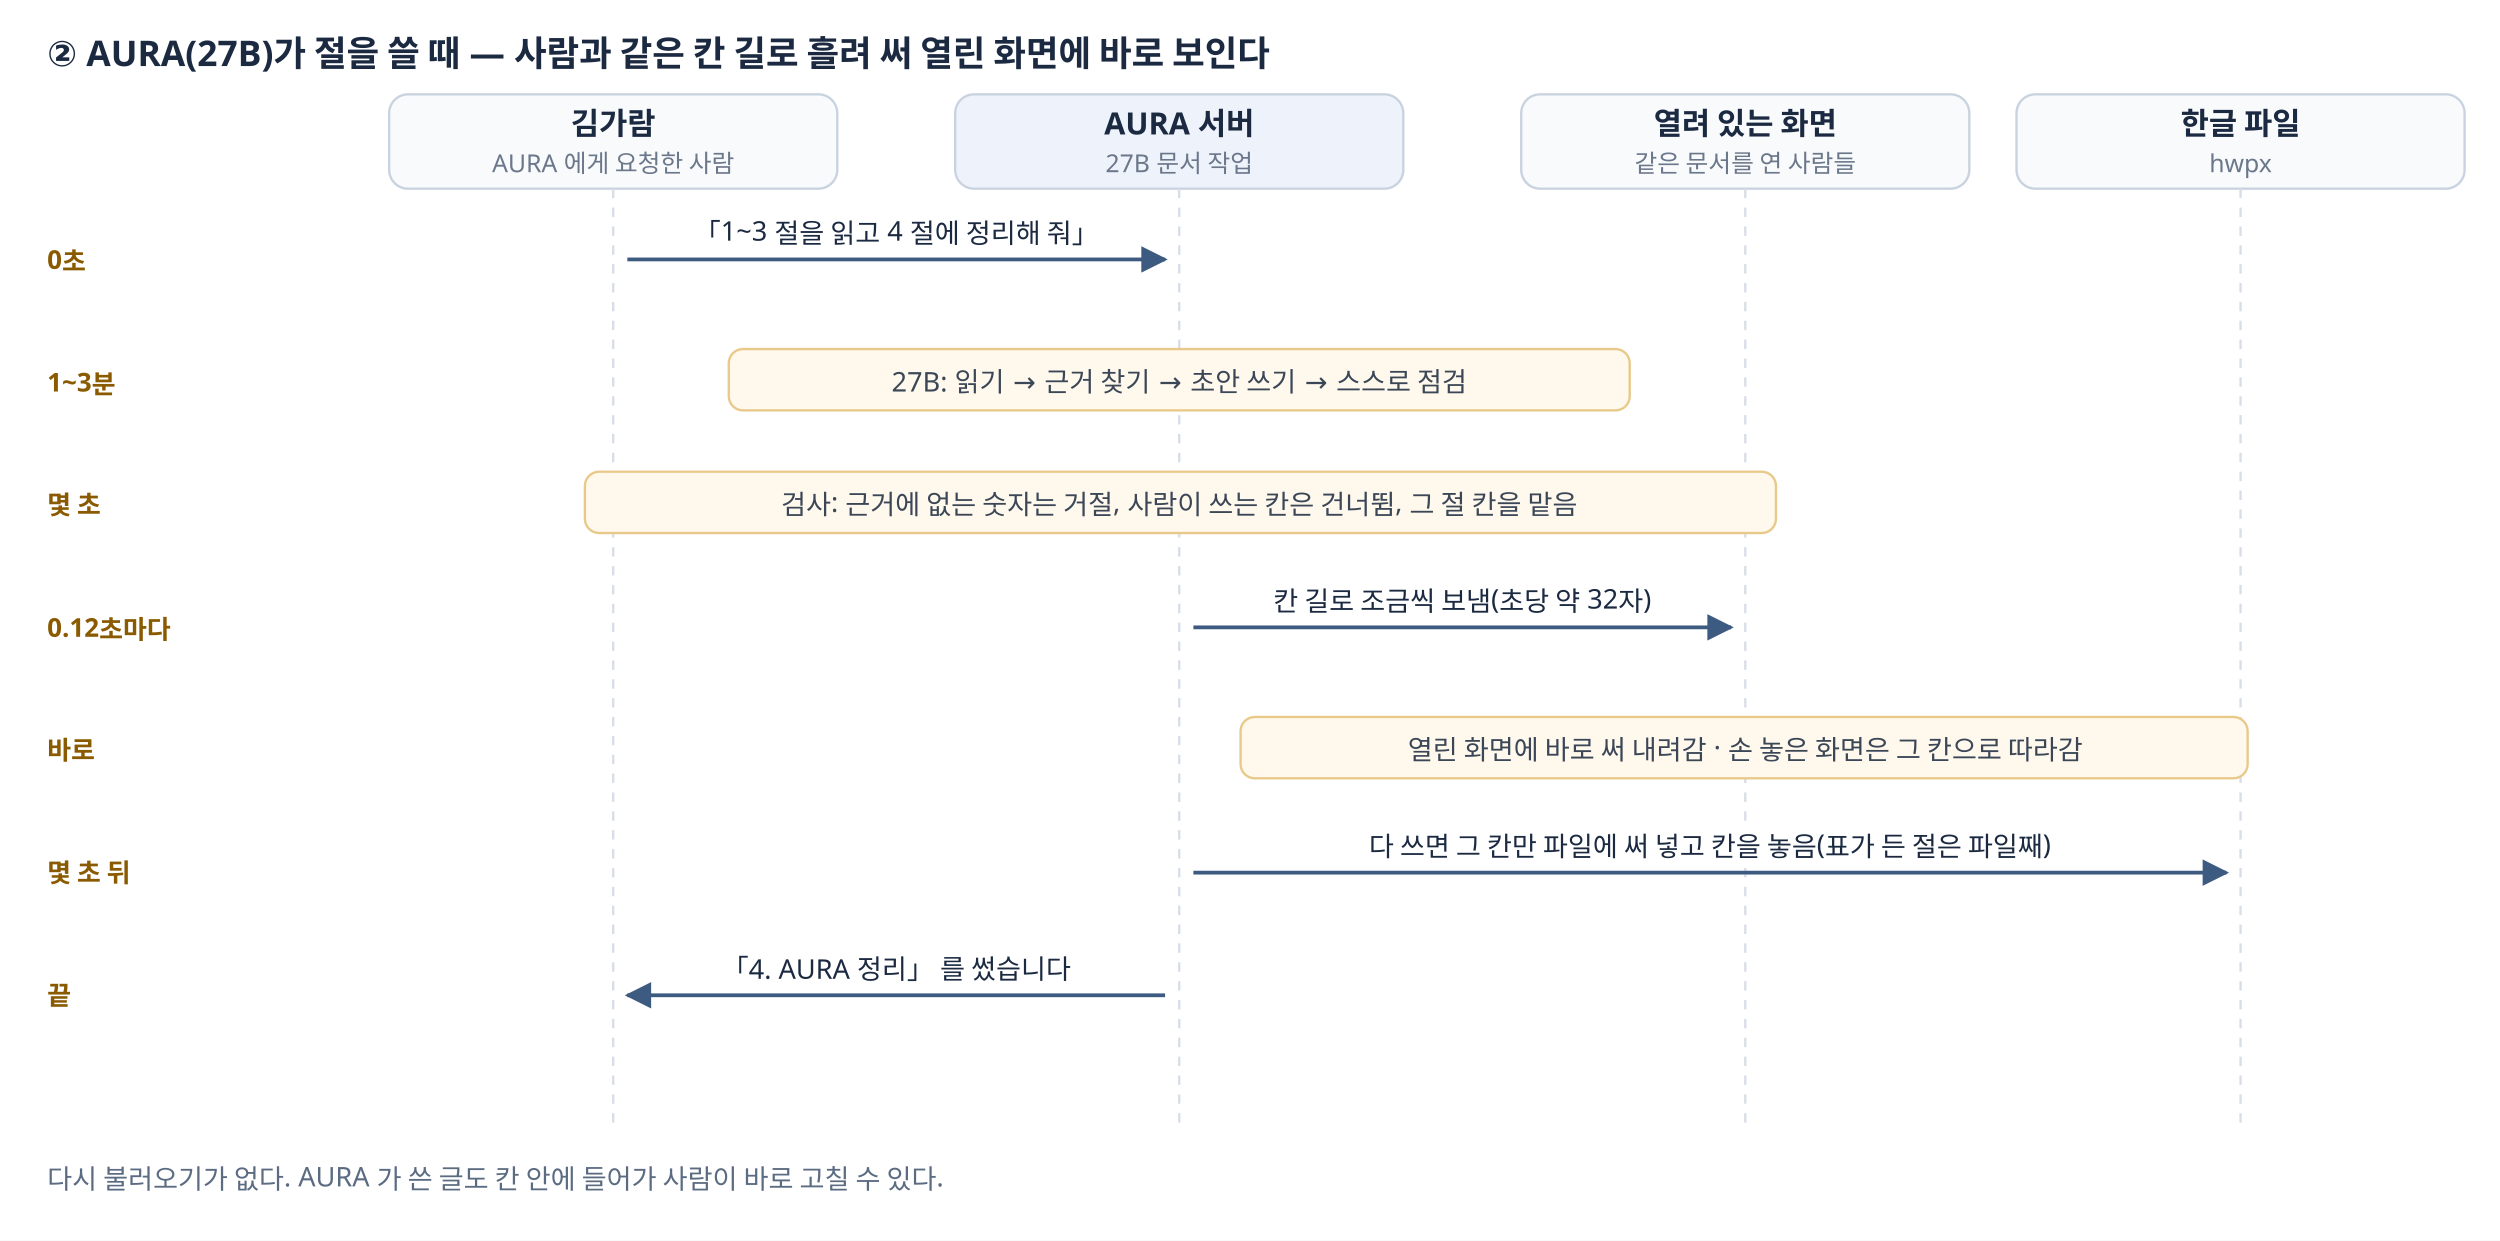
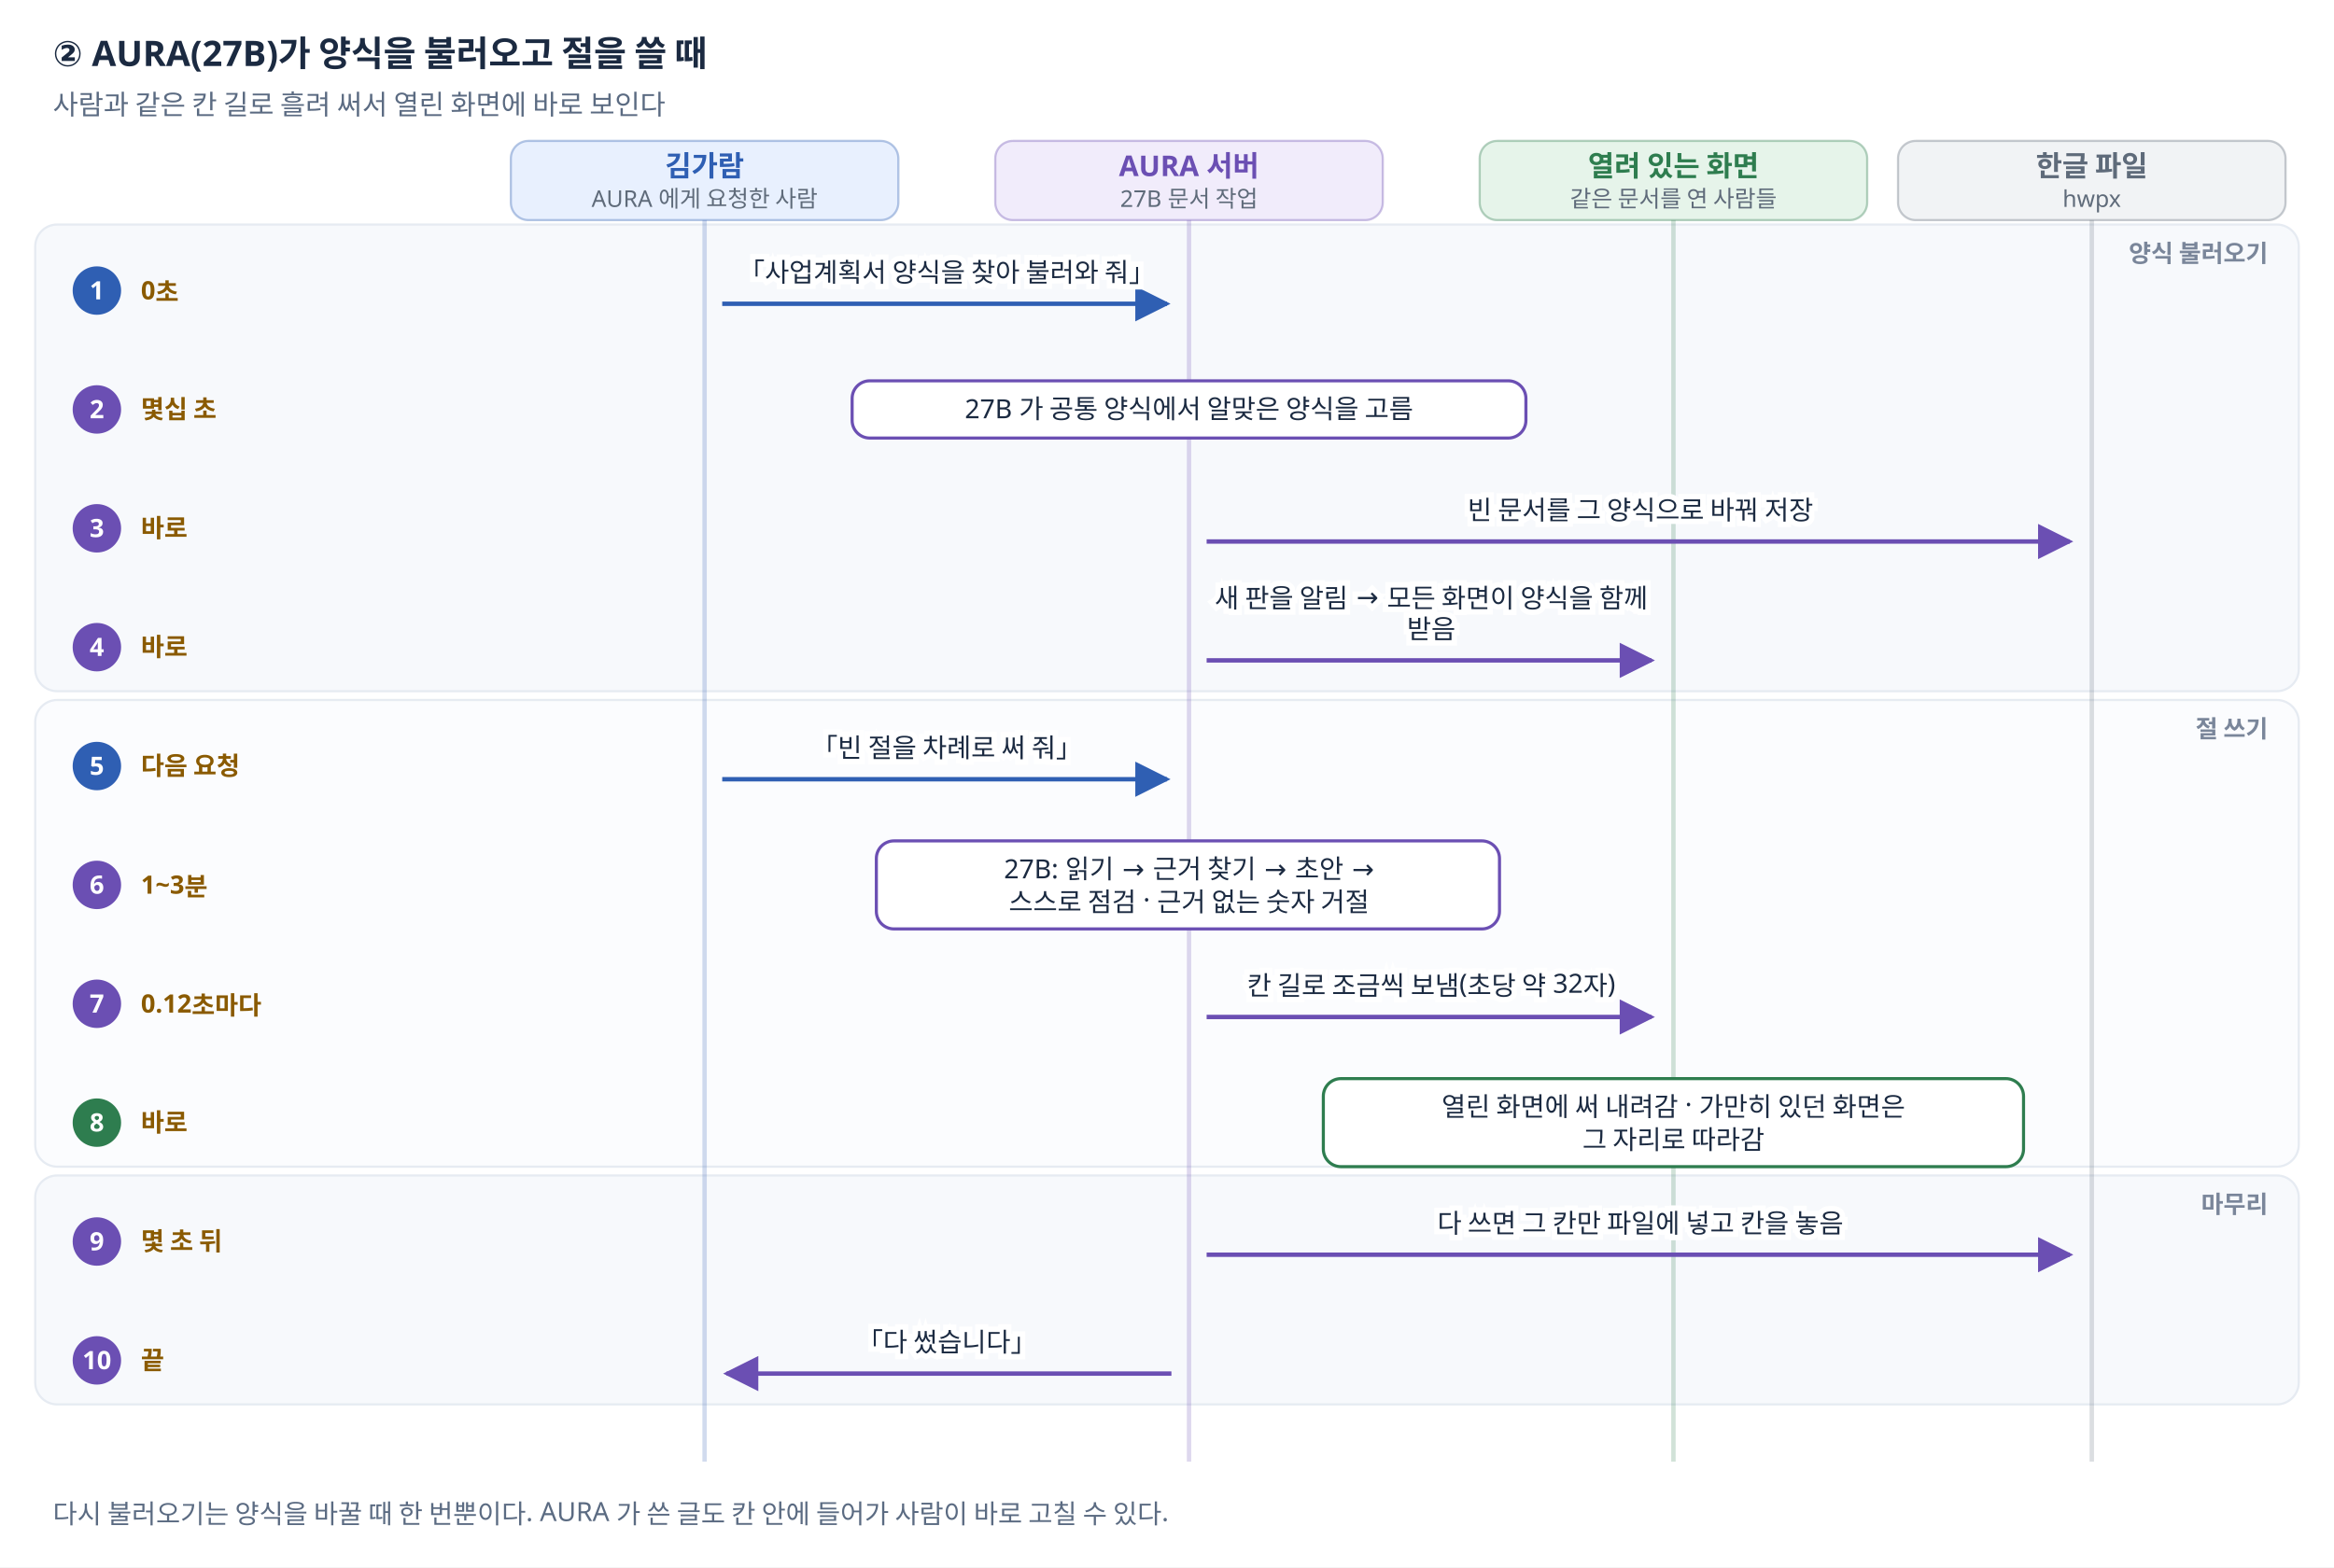
- <svg xmlns="http://www.w3.org/2000/svg" width="1060" height="526" viewBox="0 0 1060 526" role="img" aria-label="② AURA(27B)가 절을 쓸 때 — 사람과 같은 칸 길로 흘려 써 열린 화면에 바로 보인다" font-family="Pretendard, 'Apple SD Gothic Neo', 'Malgun Gothic', sans-serif">
+ <svg xmlns="http://www.w3.org/2000/svg" width="1060" height="712" viewBox="0 0 1060 712" role="img" aria-label="② AURA(27B)가 양식을 불러오고 절을 쓸 때" font-family="Pretendard, 'Apple SD Gothic Neo', 'Malgun Gothic', sans-serif">
  <defs>
-     <marker id="ca" viewBox="0 0 10 10" refX="9" refY="5" markerWidth="7" markerHeight="7" orient="auto">
-       <path d="M0,0 L10,5 L0,10 z" fill="#3d5a80" />
+     <marker id="arA" viewBox="0 0 10 10" refX="9" refY="5" markerWidth="8" markerHeight="8" orient="auto">
+       <path d="M0,0 L10,5 L0,10 z" fill="#2f5fb3" />
+     </marker>
+     <marker id="arS" viewBox="0 0 10 10" refX="9" refY="5" markerWidth="8" markerHeight="8" orient="auto">
+       <path d="M0,0 L10,5 L0,10 z" fill="#6b4fb3" />
+     </marker>
+     <marker id="arB" viewBox="0 0 10 10" refX="9" refY="5" markerWidth="8" markerHeight="8" orient="auto">
+       <path d="M0,0 L10,5 L0,10 z" fill="#2e7d4f" />
+     </marker>
+     <marker id="arF" viewBox="0 0 10 10" refX="9" refY="5" markerWidth="8" markerHeight="8" orient="auto">
+       <path d="M0,0 L10,5 L0,10 z" fill="#5f6b7a" />
    </marker>
  </defs>
-   <rect width="1060" height="526" fill="#ffffff" />
-   <text x="20" y="28" font-size="15" font-weight="700" fill="#1b2a41">② AURA(27B)가 절을 쓸 때 — 사람과 같은 칸 길로 흘려 써 열린 화면에 바로 보인다</text>
-   <rect x="165" y="40" width="190" height="40" rx="8" fill="#f8fafc" stroke="#c9d3e0" />
-   <text x="260" y="57" font-size="13" font-weight="700" fill="#1b2a41" text-anchor="middle">김가람</text>
-   <text x="260" y="73" font-size="10.5" fill="#6b778a" text-anchor="middle">AURA 에게 요청한 사람</text>
-   <line x1="260" y1="80" x2="260" y2="476" stroke="#d8dee8" stroke-dasharray="4 4" />
-   <rect x="405" y="40" width="190" height="40" rx="8" fill="#eef3fb" stroke="#c9d3e0" />
-   <text x="500" y="57" font-size="13" font-weight="700" fill="#1b2a41" text-anchor="middle">AURA 서버</text>
-   <text x="500" y="73" font-size="10.5" fill="#6b778a" text-anchor="middle">27B 문서 작업</text>
-   <line x1="500" y1="80" x2="500" y2="476" stroke="#d8dee8" stroke-dasharray="4 4" />
-   <rect x="645" y="40" width="190" height="40" rx="8" fill="#f8fafc" stroke="#c9d3e0" />
-   <text x="740" y="57" font-size="13" font-weight="700" fill="#1b2a41" text-anchor="middle">열려 있는 화면</text>
-   <text x="740" y="73" font-size="10.5" fill="#6b778a" text-anchor="middle">같은 문서를 연 사람들</text>
-   <line x1="740" y1="80" x2="740" y2="476" stroke="#d8dee8" stroke-dasharray="4 4" />
-   <rect x="855" y="40" width="190" height="40" rx="8" fill="#f8fafc" stroke="#c9d3e0" />
-   <text x="950" y="57" font-size="13" font-weight="700" fill="#1b2a41" text-anchor="middle">한글 파일</text>
-   <text x="950" y="73" font-size="10.5" fill="#6b778a" text-anchor="middle">hwpx</text>
-   <line x1="950" y1="80" x2="950" y2="476" stroke="#d8dee8" stroke-dasharray="4 4" />
-   <text x="20" y="114" font-size="11" fill="#8a5a00" font-weight="600">0초</text>
-   <line x1="266" y1="110" x2="494" y2="110" stroke="#3d5a80" stroke-width="1.6" marker-end="url(#ca)" />
-   <text x="380" y="103" font-size="11.5" fill="#1b2a41" text-anchor="middle" paint-order="stroke" stroke="#ffffff" stroke-width="4">「1~3 절을 읽고 4 절에 정리해 줘」</text>
-   <text x="20" y="166" font-size="11" fill="#8a5a00" font-weight="600">1~3분</text>
-   <rect x="309" y="148" width="382" height="26" rx="6" fill="#fff8ec" stroke="#e8c98a" />
-   <text x="500.0" y="166" font-size="11.5" fill="#3b4757" text-anchor="middle">27B: 읽기 → 근거 찾기 → 초안 쓰기 → 스스로 점검</text>
-   <text x="20" y="218" font-size="11" fill="#8a5a00" font-weight="600">몇 초</text>
-   <rect x="248" y="200" width="505" height="26" rx="6" fill="#fff8ec" stroke="#e8c98a" />
-   <text x="500.0" y="218" font-size="11.5" fill="#3b4757" text-anchor="middle">검사: 근거에 없는 숫자는 거절, 사람이 쓰는 칸은 건너뜀, 그 절 칸을 맡음</text>
-   <text x="20" y="270" font-size="11" fill="#8a5a00" font-weight="600">0.12초마다</text>
-   <line x1="506" y1="266" x2="734" y2="266" stroke="#3d5a80" stroke-width="1.6" marker-end="url(#ca)" />
-   <text x="620" y="259" font-size="11.5" fill="#1b2a41" text-anchor="middle" paint-order="stroke" stroke="#ffffff" stroke-width="4">칸 길로 조금씩 보냄(초당 약 32자)</text>
-   <text x="20" y="322" font-size="11" fill="#8a5a00" font-weight="600">바로</text>
-   <rect x="526" y="304" width="427" height="26" rx="6" fill="#fff8ec" stroke="#e8c98a" />
-   <text x="740.0" y="322" font-size="11.5" fill="#3b4757" text-anchor="middle">열린 화면에 바로 써 내려감 · 손 놓은 화면은 그 칸으로 따라감</text>
-   <text x="20" y="374" font-size="11" fill="#8a5a00" font-weight="600">몇 초 뒤</text>
-   <line x1="506" y1="370" x2="944" y2="370" stroke="#3d5a80" stroke-width="1.6" marker-end="url(#ca)" />
-   <text x="725" y="363" font-size="11.5" fill="#1b2a41" text-anchor="middle" paint-order="stroke" stroke="#ffffff" stroke-width="4">다 쓰면 그 칸만 파일에 써 넣고 칸을 놓음(표가 든 절은 파일째)</text>
-   <text x="20" y="426" font-size="11" fill="#8a5a00" font-weight="600">끝</text>
-   <line x1="494" y1="422" x2="266" y2="422" stroke="#3d5a80" stroke-width="1.6" marker-end="url(#ca)" />
-   <text x="380" y="415" font-size="11.5" fill="#1b2a41" text-anchor="middle" paint-order="stroke" stroke="#ffffff" stroke-width="4">「4. AURA 정리」 를 썼습니다</text>
-   <text x="20" y="504" font-size="11.5" fill="#5b6b82">다시 불러오기가 없다. AURA 가 쓴 글도 칸 안에 들어가 사람이 바로 고칠 수 있다.</text>
+   <rect width="1060" height="712" fill="#ffffff" />
+   <text x="24" y="30" font-size="16" font-weight="700" fill="#1b2a41">② AURA(27B)가 양식을 불러오고 절을 쓸 때</text>
+   <text x="24" y="52" font-size="12.5" fill="#5b6b82">사람과 같은 칸 길로 흘려 써서 열린 화면에 바로 보인다</text>
+   <rect x="16" y="102" width="1028" height="212" rx="10" fill="#f7f9fc" stroke="#e6ebf2" />
+   <text x="1030" y="119" font-size="11" font-weight="700" fill="#7a869a" text-anchor="end">양식 불러오기</text>
+   <rect x="16" y="318" width="1028" height="212" rx="10" fill="#fbfcfe" stroke="#e6ebf2" />
+   <text x="1030" y="335" font-size="11" font-weight="700" fill="#7a869a" text-anchor="end">절 쓰기</text>
+   <rect x="16" y="534" width="1028" height="104" rx="10" fill="#f7f9fc" stroke="#e6ebf2" />
+   <text x="1030" y="551" font-size="11" font-weight="700" fill="#7a869a" text-anchor="end">마무리</text>
+   <rect x="232" y="64" width="176" height="36" rx="8" fill="#e8f0fe" stroke="#2f5fb3" stroke-opacity=".35" />
+   <text x="320" y="80" font-size="13" font-weight="700" fill="#2f5fb3" text-anchor="middle">김가람</text>
+   <text x="320" y="94" font-size="10.5" fill="#5f6b7a" text-anchor="middle">AURA 에게 요청한 사람</text>
+   <line x1="320" y1="100" x2="320" y2="664" stroke="#2f5fb3" stroke-opacity=".22" stroke-width="2" />
+   <rect x="452" y="64" width="176" height="36" rx="8" fill="#f1ecfb" stroke="#6b4fb3" stroke-opacity=".35" />
+   <text x="540" y="80" font-size="13" font-weight="700" fill="#6b4fb3" text-anchor="middle">AURA 서버</text>
+   <text x="540" y="94" font-size="10.5" fill="#5f6b7a" text-anchor="middle">27B 문서 작업</text>
+   <line x1="540" y1="100" x2="540" y2="664" stroke="#6b4fb3" stroke-opacity=".22" stroke-width="2" />
+   <rect x="672" y="64" width="176" height="36" rx="8" fill="#e6f4ea" stroke="#2e7d4f" stroke-opacity=".35" />
+   <text x="760" y="80" font-size="13" font-weight="700" fill="#2e7d4f" text-anchor="middle">열려 있는 화면</text>
+   <text x="760" y="94" font-size="10.5" fill="#5f6b7a" text-anchor="middle">같은 문서를 연 사람들</text>
+   <line x1="760" y1="100" x2="760" y2="664" stroke="#2e7d4f" stroke-opacity=".22" stroke-width="2" />
+   <rect x="862" y="64" width="176" height="36" rx="8" fill="#f1f3f5" stroke="#5f6b7a" stroke-opacity=".35" />
+   <text x="950" y="80" font-size="13" font-weight="700" fill="#5f6b7a" text-anchor="middle">한글 파일</text>
+   <text x="950" y="94" font-size="10.5" fill="#5f6b7a" text-anchor="middle">hwpx</text>
+   <line x1="950" y1="100" x2="950" y2="664" stroke="#5f6b7a" stroke-opacity=".22" stroke-width="2" />
+   <circle cx="44" cy="132" r="11" fill="#2f5fb3" />
+   <text x="44" y="136" font-size="11.5" font-weight="700" fill="#ffffff" text-anchor="middle">1</text>
+   <text x="64" y="136" font-size="11.5" fill="#8a5a00" font-weight="600">0초</text>
+   <line x1="328" y1="138" x2="530" y2="138" stroke="#2f5fb3" stroke-width="2" marker-end="url(#arA)" />
+   <text x="430" y="128" font-size="12" fill="#1b2a41" text-anchor="middle" paint-order="stroke" stroke="#ffffff" stroke-width="5">「사업계획서 양식을 찾아 불러와 줘」</text>
+   <circle cx="44" cy="186" r="11" fill="#6b4fb3" />
+   <text x="44" y="190" font-size="11.5" font-weight="700" fill="#ffffff" text-anchor="middle">2</text>
+   <text x="64" y="190" font-size="11.5" fill="#8a5a00" font-weight="600">몇십 초</text>
+   <rect x="387" y="173" width="306" height="26" rx="8" fill="#ffffff" stroke="#6b4fb3" stroke-width="1.4" />
+   <text x="540" y="190" font-size="12" fill="#1b2a41" text-anchor="middle">27B 가 공통 양식에서 알맞은 양식을 고름</text>
+   <circle cx="44" cy="240" r="11" fill="#6b4fb3" />
+   <text x="44" y="244" font-size="11.5" font-weight="700" fill="#ffffff" text-anchor="middle">3</text>
+   <text x="64" y="244" font-size="11.5" fill="#8a5a00" font-weight="600">바로</text>
+   <line x1="548" y1="246" x2="940" y2="246" stroke="#6b4fb3" stroke-width="2" marker-end="url(#arS)" />
+   <text x="745" y="236" font-size="12" fill="#1b2a41" text-anchor="middle" paint-order="stroke" stroke="#ffffff" stroke-width="5">빈 문서를 그 양식으로 바꿔 저장</text>
+   <circle cx="44" cy="294" r="11" fill="#6b4fb3" />
+   <text x="44" y="298" font-size="11.5" font-weight="700" fill="#ffffff" text-anchor="middle">4</text>
+   <text x="64" y="298" font-size="11.5" fill="#8a5a00" font-weight="600">바로</text>
+   <line x1="548" y1="300" x2="750" y2="300" stroke="#6b4fb3" stroke-width="2" marker-end="url(#arS)" />
+   <text x="650" y="276" font-size="12" fill="#1b2a41" text-anchor="middle" paint-order="stroke" stroke="#ffffff" stroke-width="5">새 판을 알림 → 모든 화면이 양식을 함께</text>
+   <text x="650" y="290" font-size="12" fill="#1b2a41" text-anchor="middle" paint-order="stroke" stroke="#ffffff" stroke-width="5">받음</text>
+   <circle cx="44" cy="348" r="11" fill="#2f5fb3" />
+   <text x="44" y="352" font-size="11.5" font-weight="700" fill="#ffffff" text-anchor="middle">5</text>
+   <text x="64" y="352" font-size="11.5" fill="#8a5a00" font-weight="600">다음 요청</text>
+   <line x1="328" y1="354" x2="530" y2="354" stroke="#2f5fb3" stroke-width="2" marker-end="url(#arA)" />
+   <text x="430" y="344" font-size="12" fill="#1b2a41" text-anchor="middle" paint-order="stroke" stroke="#ffffff" stroke-width="5">「빈 절을 차례로 써 줘」</text>
+   <circle cx="44" cy="402" r="11" fill="#6b4fb3" />
+   <text x="44" y="406" font-size="11.5" font-weight="700" fill="#ffffff" text-anchor="middle">6</text>
+   <text x="64" y="406" font-size="11.5" fill="#8a5a00" font-weight="600">1~3분</text>
+   <rect x="398" y="382" width="283" height="40" rx="8" fill="#ffffff" stroke="#6b4fb3" stroke-width="1.4" />
+   <text x="540" y="399" font-size="12" fill="#1b2a41" text-anchor="middle">27B: 읽기 → 근거 찾기 → 초안 →</text>
+   <text x="540" y="414" font-size="12" fill="#1b2a41" text-anchor="middle">스스로 점검 · 근거 없는 숫자 거절</text>
+   <circle cx="44" cy="456" r="11" fill="#6b4fb3" />
+   <text x="44" y="460" font-size="11.5" font-weight="700" fill="#ffffff" text-anchor="middle">7</text>
+   <text x="64" y="460" font-size="11.5" fill="#8a5a00" font-weight="600">0.12초마다</text>
+   <line x1="548" y1="462" x2="750" y2="462" stroke="#6b4fb3" stroke-width="2" marker-end="url(#arS)" />
+   <text x="650" y="452" font-size="12" fill="#1b2a41" text-anchor="middle" paint-order="stroke" stroke="#ffffff" stroke-width="5">칸 길로 조금씩 보냄(초당 약 32자)</text>
+   <circle cx="44" cy="510" r="11" fill="#2e7d4f" />
+   <text x="44" y="514" font-size="11.5" font-weight="700" fill="#ffffff" text-anchor="middle">8</text>
+   <text x="64" y="514" font-size="11.5" fill="#8a5a00" font-weight="600">바로</text>
+   <rect x="601" y="490" width="318" height="40" rx="8" fill="#ffffff" stroke="#2e7d4f" stroke-width="1.4" />
+   <text x="760" y="507" font-size="12" fill="#1b2a41" text-anchor="middle">열린 화면에 써 내려감 · 가만히 있던 화면은</text>
+   <text x="760" y="522" font-size="12" fill="#1b2a41" text-anchor="middle">그 자리로 따라감</text>
+   <circle cx="44" cy="564" r="11" fill="#6b4fb3" />
+   <text x="44" y="568" font-size="11.5" font-weight="700" fill="#ffffff" text-anchor="middle">9</text>
+   <text x="64" y="568" font-size="11.5" fill="#8a5a00" font-weight="600">몇 초 뒤</text>
+   <line x1="548" y1="570" x2="940" y2="570" stroke="#6b4fb3" stroke-width="2" marker-end="url(#arS)" />
+   <text x="745" y="560" font-size="12" fill="#1b2a41" text-anchor="middle" paint-order="stroke" stroke="#ffffff" stroke-width="5">다 쓰면 그 칸만 파일에 넣고 칸을 놓음</text>
+   <circle cx="44" cy="618" r="11" fill="#6b4fb3" />
+   <text x="44" y="622" font-size="11.5" font-weight="700" fill="#ffffff" text-anchor="middle">10</text>
+   <text x="64" y="622" font-size="11.5" fill="#8a5a00" font-weight="600">끝</text>
+   <line x1="532" y1="624" x2="330" y2="624" stroke="#6b4fb3" stroke-width="2" marker-end="url(#arS)" />
+   <text x="430" y="614" font-size="12" fill="#1b2a41" text-anchor="middle" paint-order="stroke" stroke="#ffffff" stroke-width="5">「다 썼습니다」</text>
+   <text x="24" y="692" font-size="12" fill="#5b6b82">다시 불러오기는 양식을 바꿀 때 한 번뿐이다. AURA 가 쓴 글도 칸 안에 들어가 사람이 바로 고칠 수 있다.</text>
</svg>
